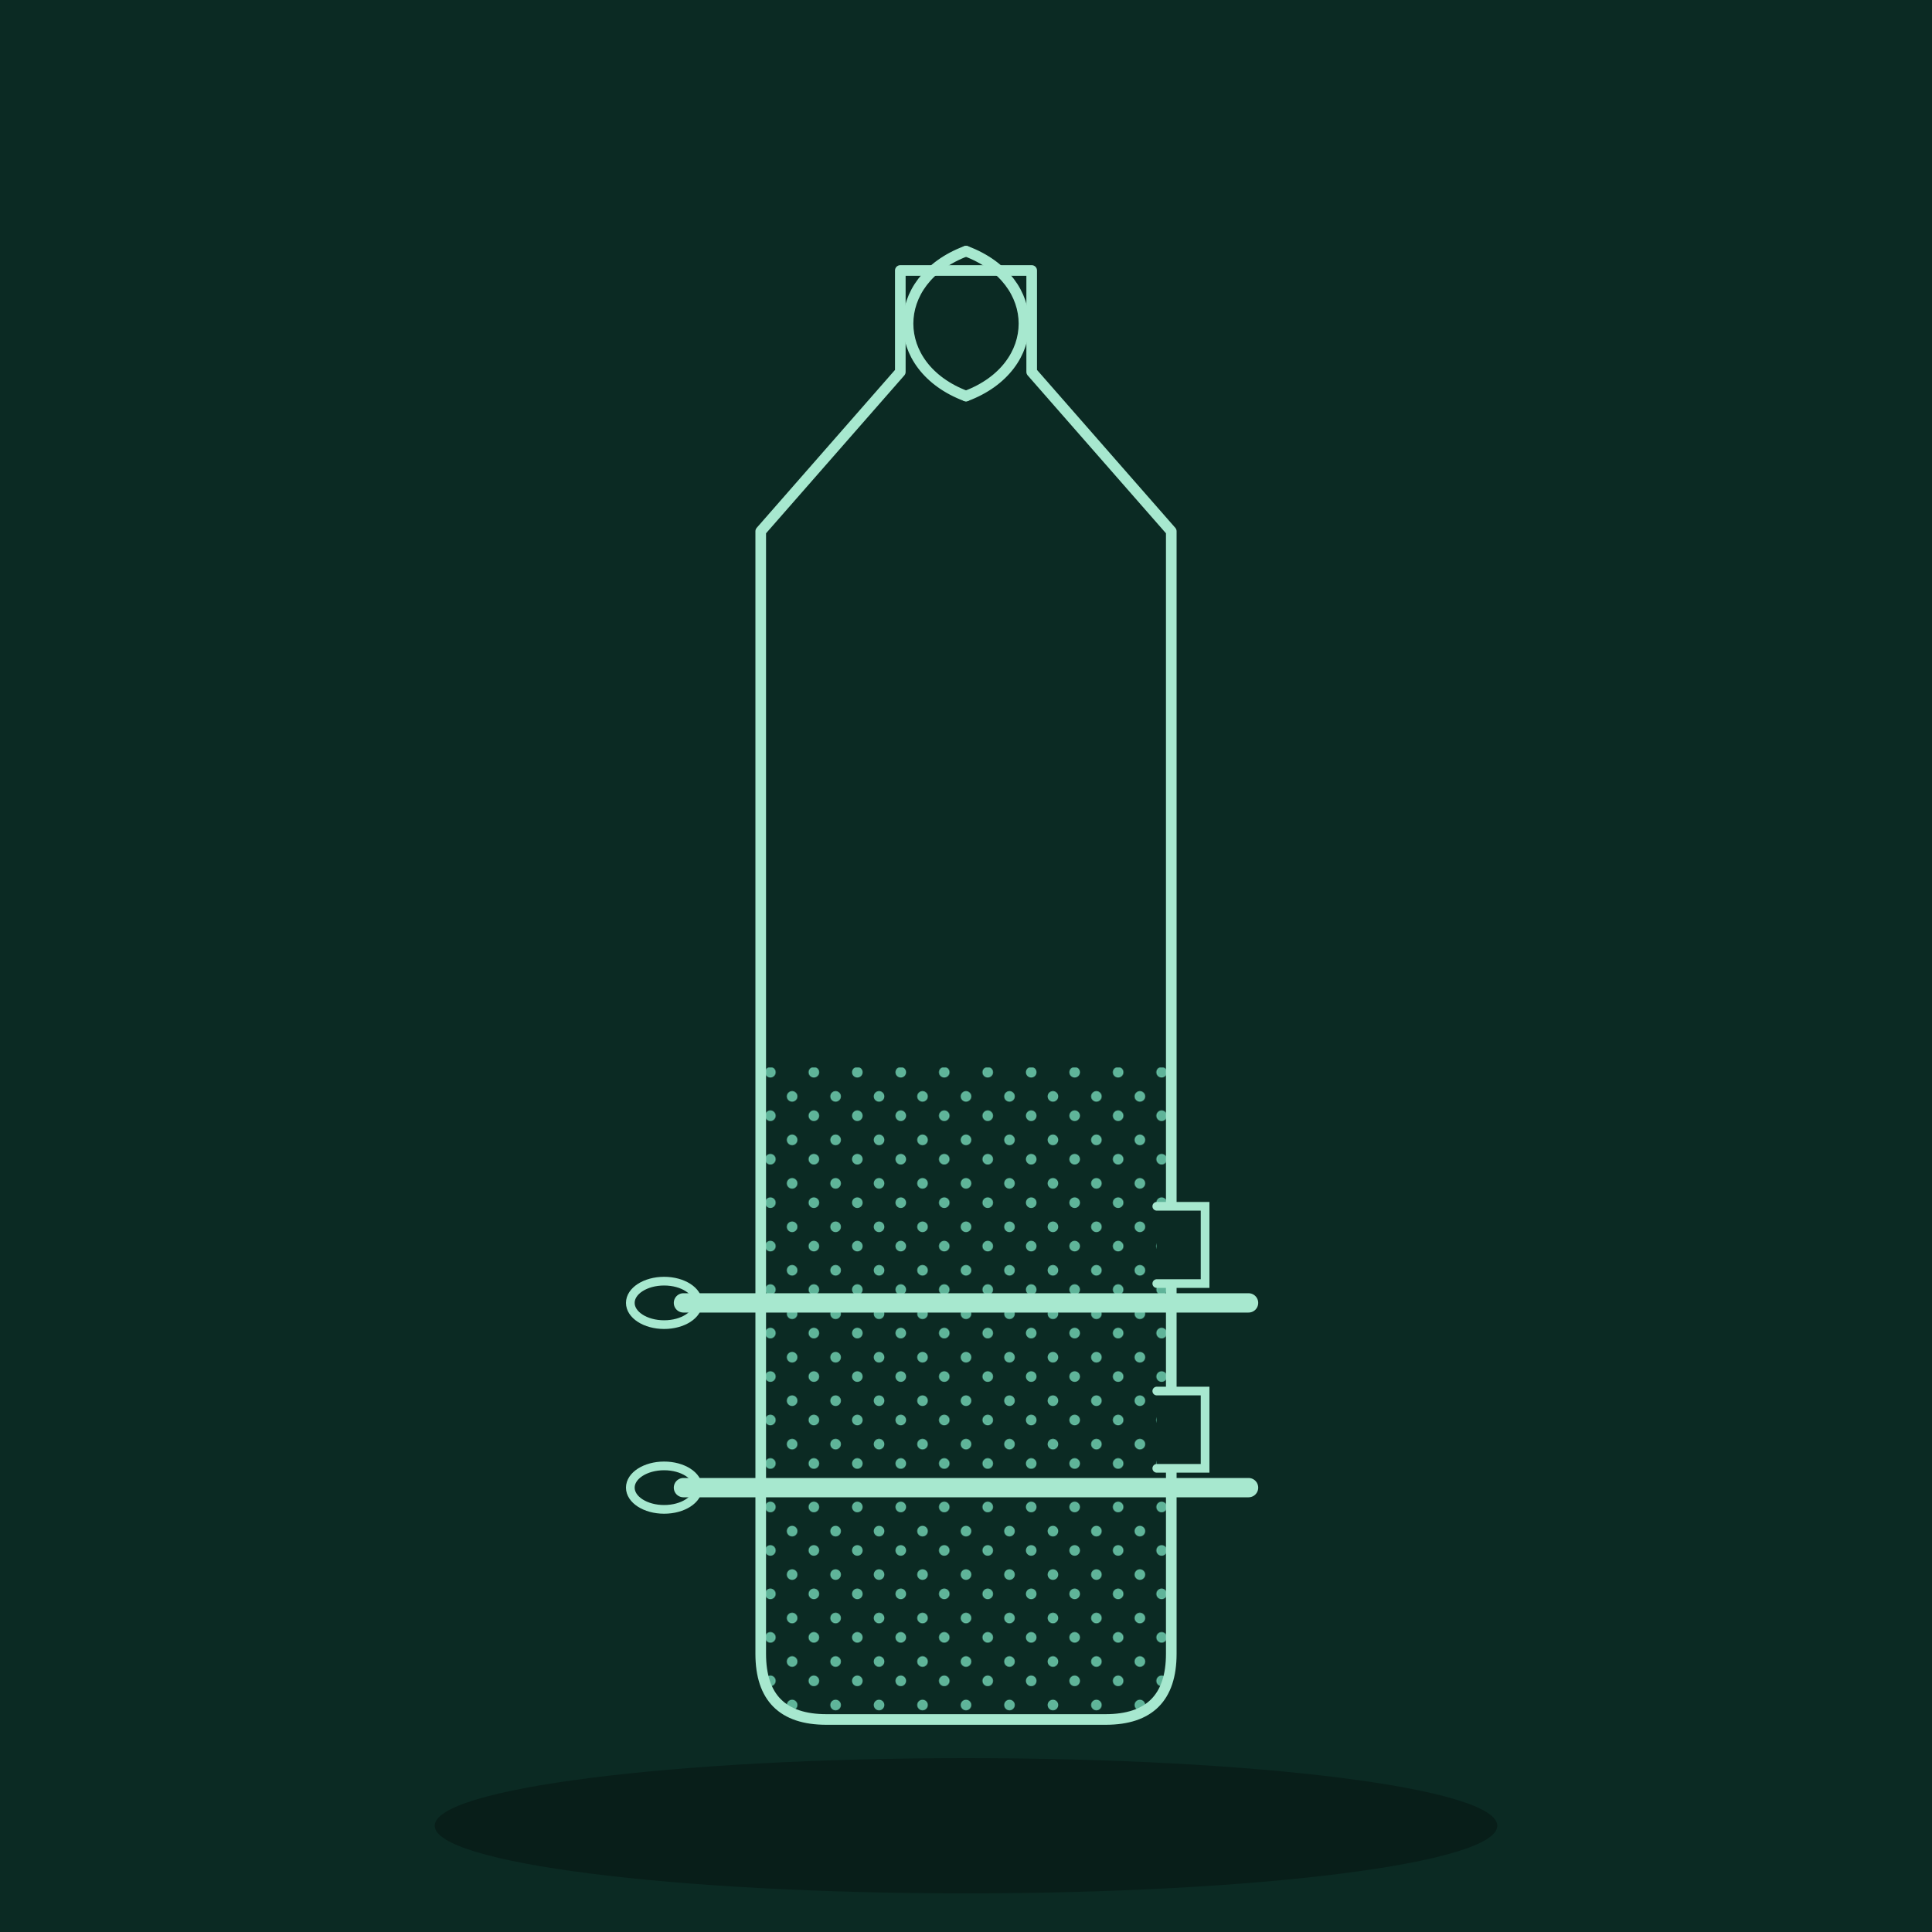
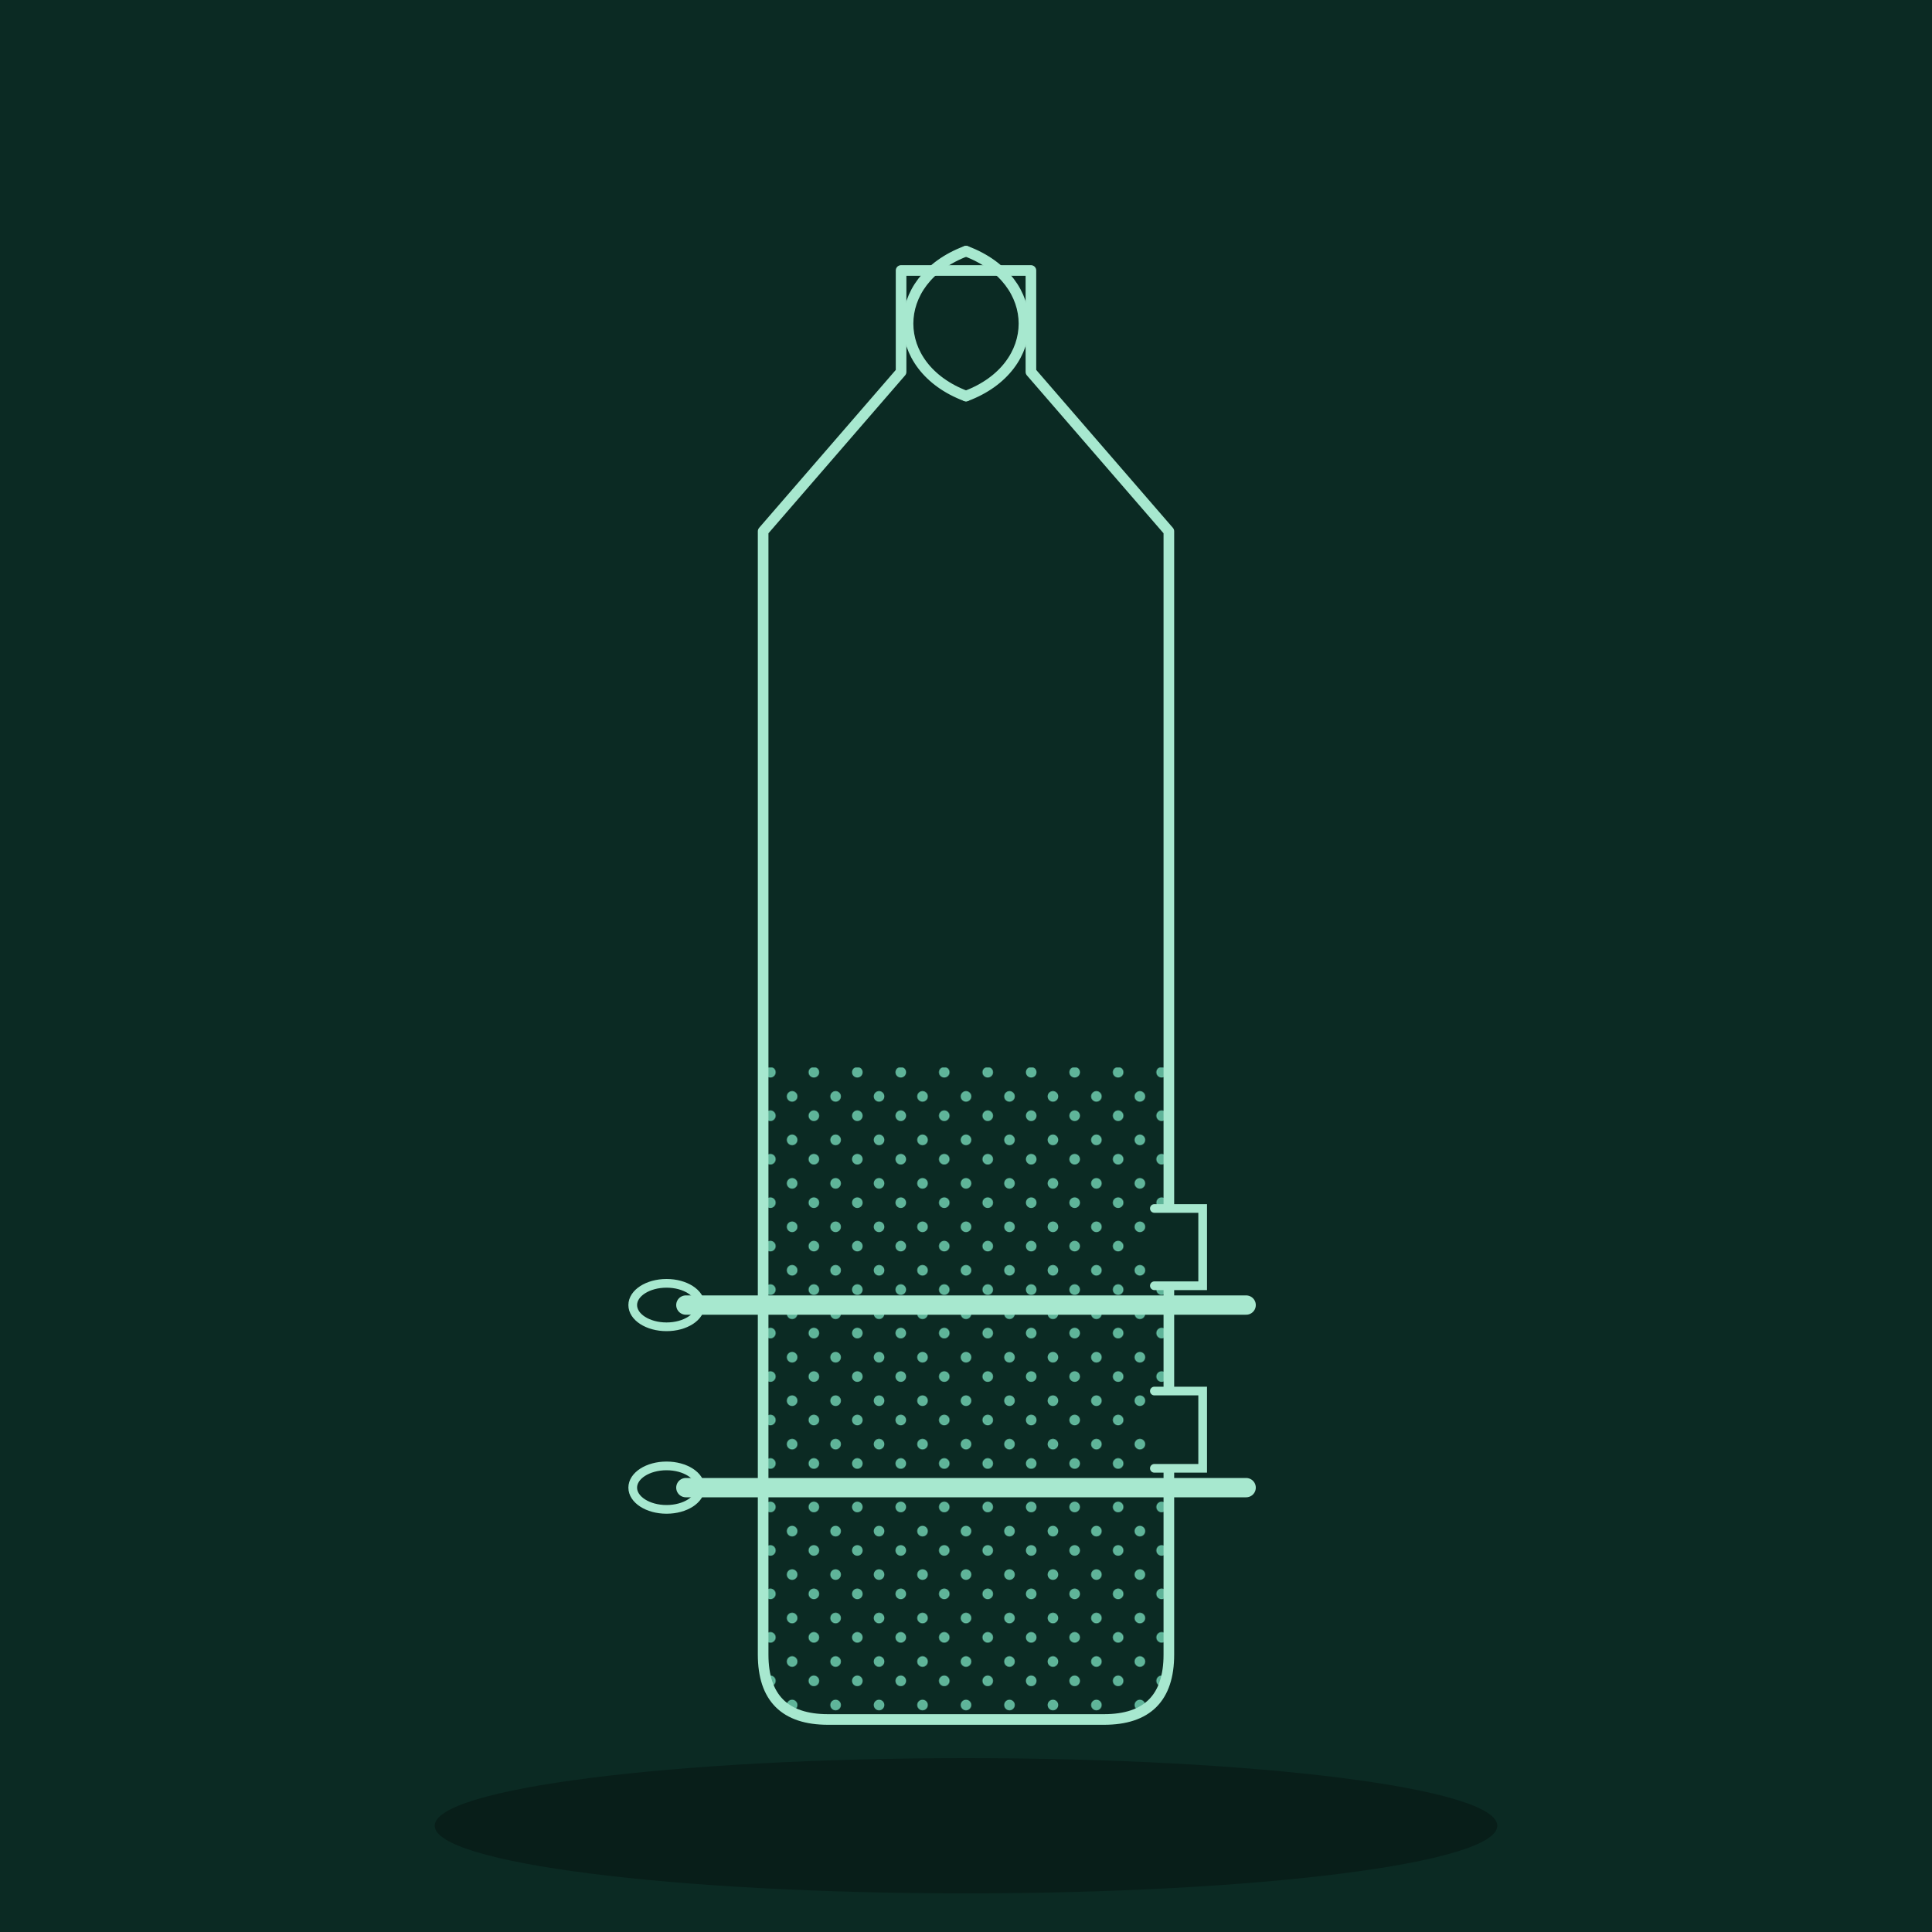
<svg xmlns="http://www.w3.org/2000/svg" viewBox="0 0 400 400" width="100%" role="img" aria-label="الشكل النهائي: مطعم عصافير بالملاعق">
  <defs>
    <pattern id="bsoil" width="9" height="9" patternUnits="userSpaceOnUse">
      <circle cx="2" cy="2" r="1.1" fill="#5fb499" />
      <circle cx="6.5" cy="6" r="1.1" fill="#5fb499" />
    </pattern>
    <pattern id="bwater" width="10" height="10" patternUnits="userSpaceOnUse" patternTransform="rotate(35)">
      <line x1="0" y1="0" x2="0" y2="10" stroke="#5fb499" stroke-width="1" />
    </pattern>
  </defs>
  <rect width="400" height="400" fill="#0b2a23" />
  <ellipse cx="200" cy="378" rx="110" ry="14" fill="rgba(0,0,0,0.28)" />
  <g stroke-linecap="round">
-     <path d="M158.5 221 H241.5 V342.4 q0 13.6 -13.6 13.6 H171.1 q-13.6 0 -13.6 -13.6 Z" fill="url(#bsoil)" />
-     <path d="M186.4 56 h27.2 V77 L242.5 110 V342.4 q0 13.6 -13.6 13.6 H171.1 q-13.6 0 -13.6 -13.6 V110 L186.4 77 Z" fill="none" stroke="#a7e8cf" stroke-width="2.2" stroke-linejoin="round" />
-     <line x1="141.5" y1="308" x2="258.5" y2="308" stroke="#a7e8cf" stroke-width="4" stroke-linecap="round" />
-     <ellipse cx="137.5" cy="308" rx="7" ry="4.5" fill="none" stroke="#a7e8cf" stroke-width="1.8" />
-     <line x1="141.5" y1="269.75" x2="258.5" y2="269.75" stroke="#a7e8cf" stroke-width="4" stroke-linecap="round" />
-     <ellipse cx="137.5" cy="269.75" rx="7" ry="4.5" fill="none" stroke="#a7e8cf" stroke-width="1.8" />
-     <path d="M239.5 288 h10 v16 h-10" fill="#0b2a23" stroke="#a7e8cf" stroke-width="1.8" />
-     <path d="M239.5 249.75 h10 v16 h-10" fill="#0b2a23" stroke="#a7e8cf" stroke-width="1.8" />
+     <path d="M159 221 H241 V342.56 q0 13.44 -13.44 13.44 H171.44 q-13.44 0 -13.44 -13.44 Z" fill="url(#bsoil)" />
+     <path d="M186.56 56 h26.88 V77 L242 110 V342.56 q0 13.44 -13.44 13.44 H171.44 q-13.44 0 -13.44 -13.44 V110 L186.56 77 Z" fill="none" stroke="#a7e8cf" stroke-width="2.2" stroke-linejoin="round" />
+     <line x1="142" y1="308" x2="258" y2="308" stroke="#a7e8cf" stroke-width="4" stroke-linecap="round" />
+     <ellipse cx="138" cy="308" rx="7" ry="4.5" fill="none" stroke="#a7e8cf" stroke-width="1.8" />
+     <line x1="142" y1="270.2" x2="258" y2="270.2" stroke="#a7e8cf" stroke-width="4" stroke-linecap="round" />
+     <ellipse cx="138" cy="270.2" rx="7" ry="4.5" fill="none" stroke="#a7e8cf" stroke-width="1.8" />
+     <path d="M239 288 h10 v16 h-10" fill="#0b2a23" stroke="#a7e8cf" stroke-width="1.8" />
+     <path d="M239 250.2 h10 v16 h-10" fill="#0b2a23" stroke="#a7e8cf" stroke-width="1.8" />
    <path d="M200 52 c-16 6 -16 24 0 30" fill="none" stroke="#a7e8cf" stroke-width="2.2" />
    <path d="M200 52 c16 6 16 24 0 30" fill="none" stroke="#a7e8cf" stroke-width="2.2" />
  </g>
</svg>
